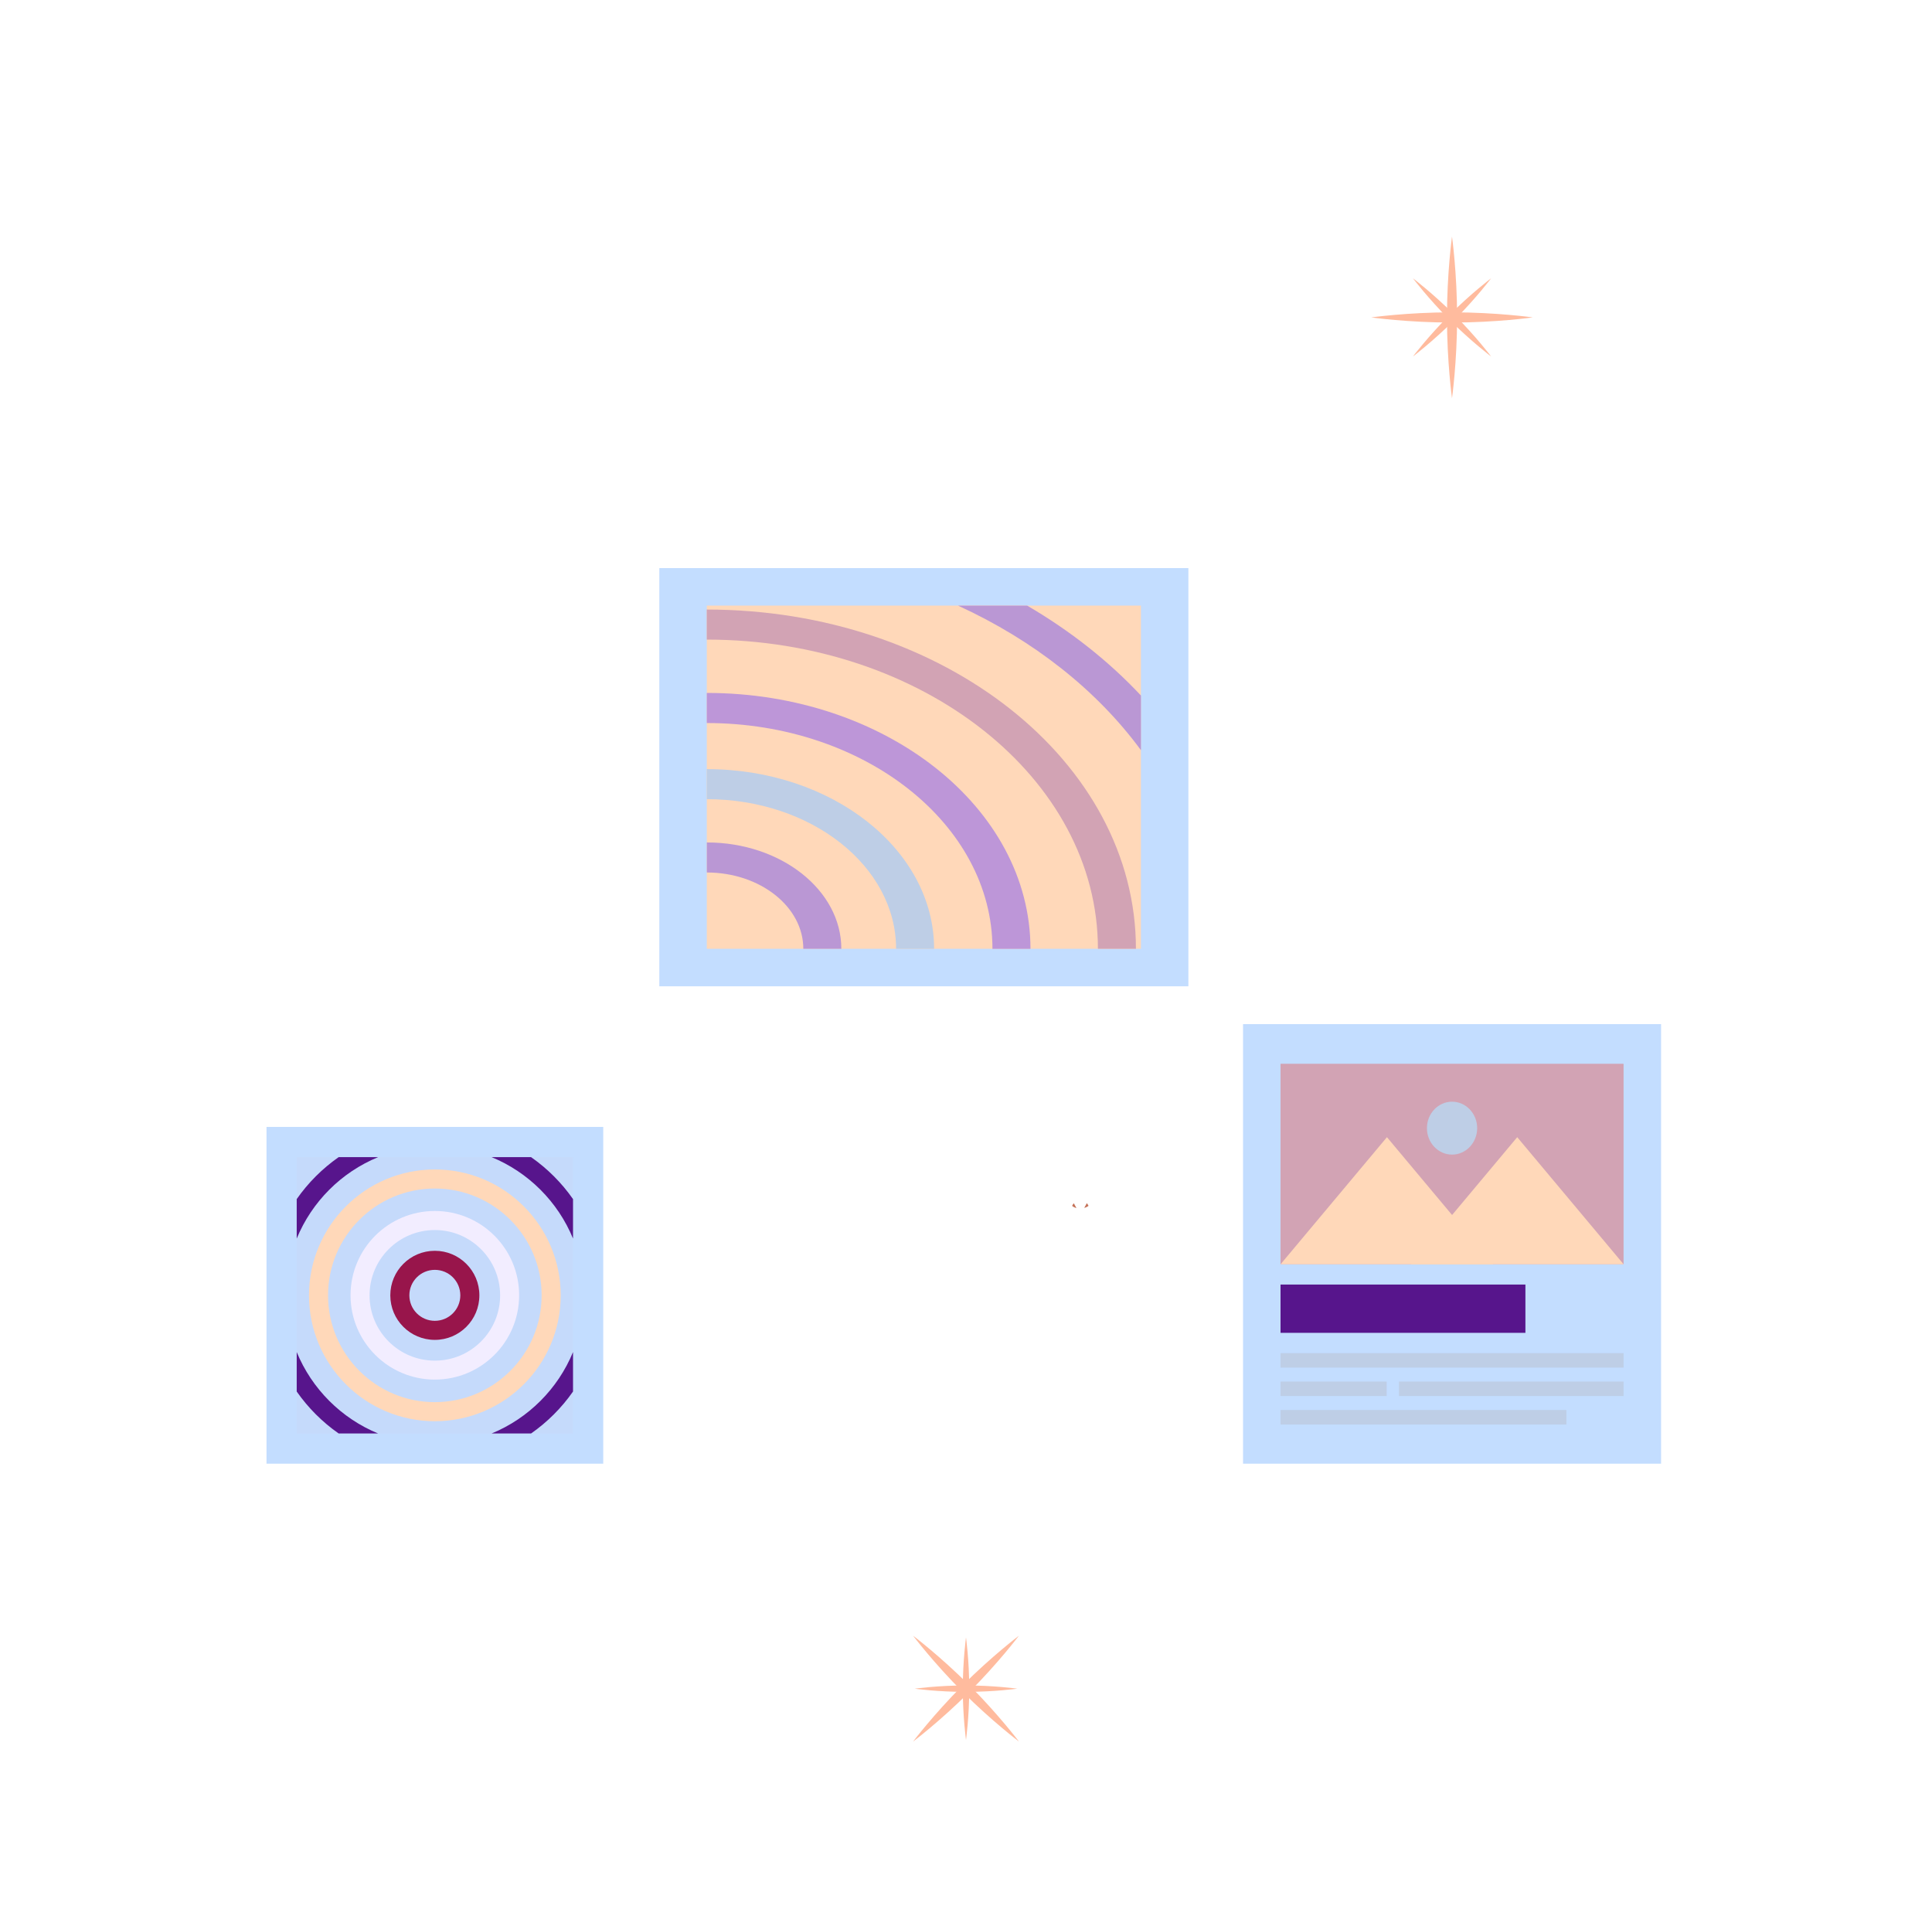
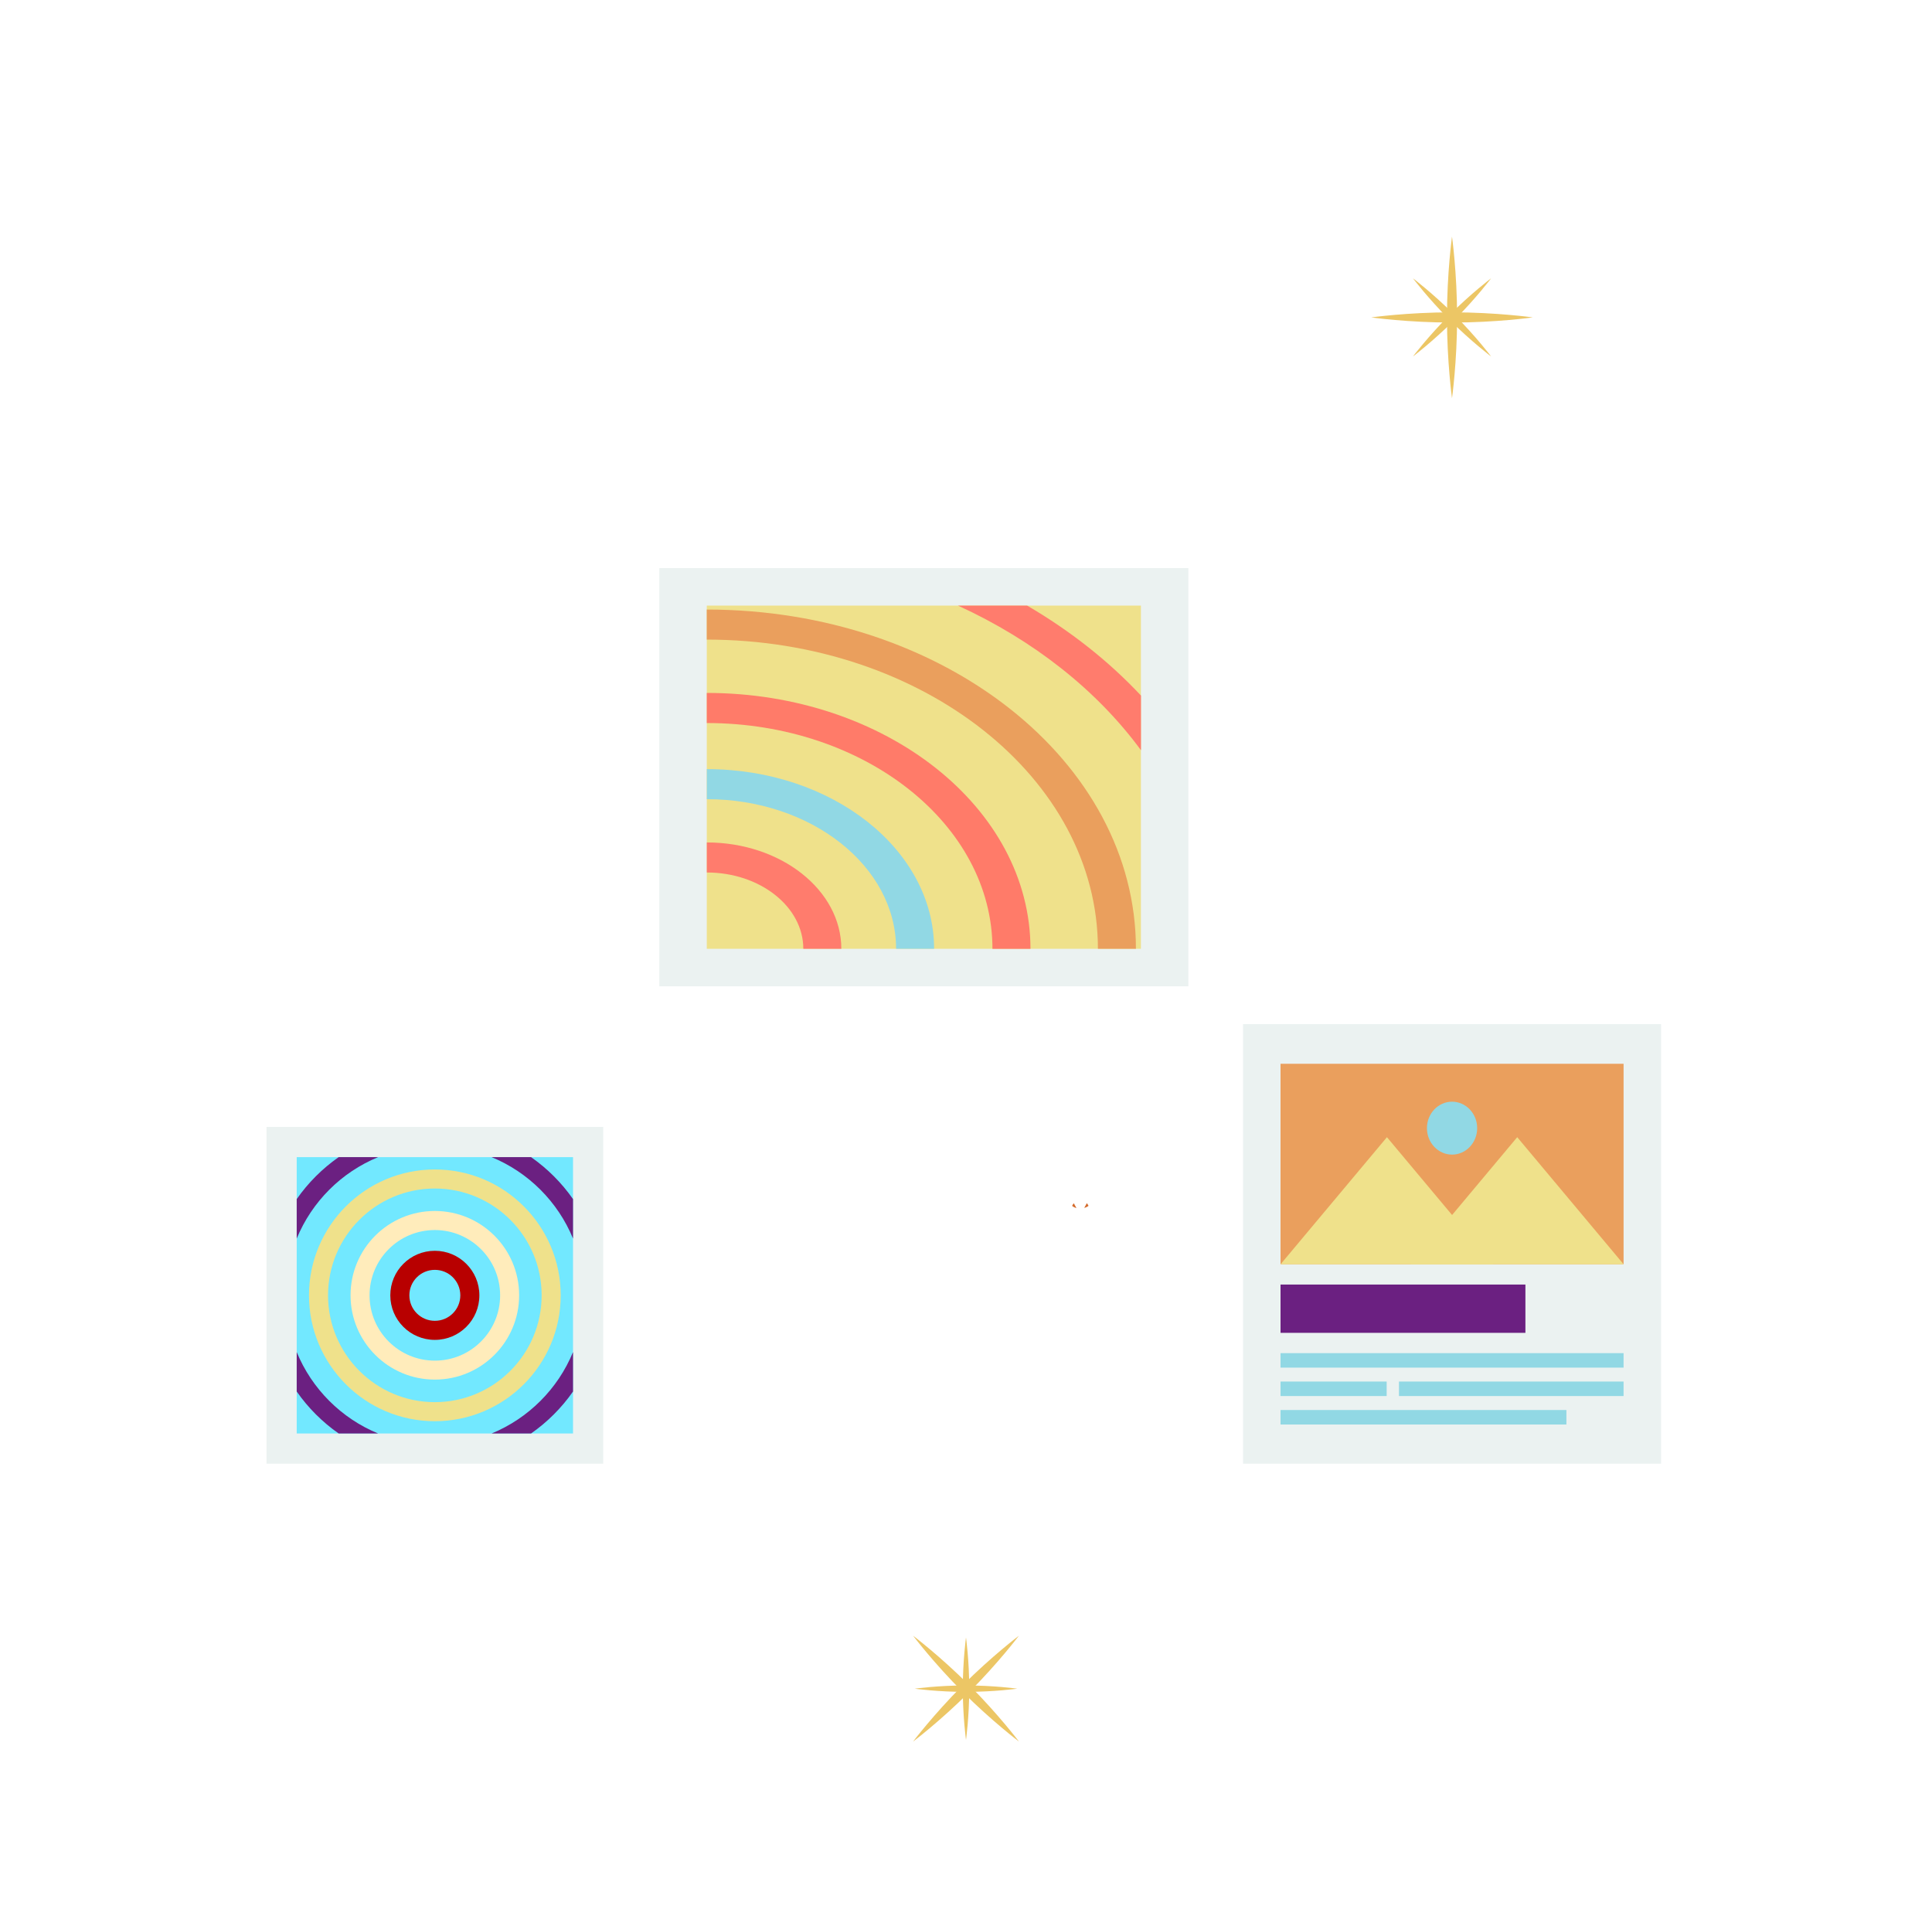
<svg xmlns="http://www.w3.org/2000/svg" id="Layer_1" data-name="Layer 1" viewBox="0 0 376.1 375.6">
  <defs>
    <style>
      .cls-1, .cls-2, .cls-3, .cls-4, .cls-5, .cls-6, .cls-7, .cls-8 {
        fill-rule: evenodd;
      }

      .cls-1, .cls-2, .cls-3, .cls-4, .cls-5, .cls-6, .cls-7, .cls-8, .cls-9, .cls-10, .cls-11, .cls-12, .cls-13, .cls-14, .cls-15, .cls-16 {
        stroke-width: 0px;
      }

-       .cls-1, .cls-9 {
-         fill: #57158c;
+       .cls-1, .cls-16 {
+         fill: #6b2081;
      }

-       .cls-2 {
-         fill: #98154b;
+       .cls-2, .cls-15 {
+         fill: #ea9f5d;
      }

      .cls-3 {
-         fill: #bd96d8;
+         fill: #ffecbb;
      }

-       .cls-4, .cls-14 {
-         fill: #becee6;
+       .cls-4, .cls-12 {
+         fill: #efe18b;
      }

-       .cls-5, .cls-12 {
-         fill: #d2a3b4;
+       .cls-5 {
+         fill: #ff7c6d;
      }

-       .cls-6, .cls-15 {
-         fill: #ffd8b9;
+       .cls-6 {
+         fill: #ff7b69;
      }

      .cls-7 {
-         fill: #ba97d4;
+         fill: #b80000;
      }

-       .cls-8 {
-         fill: #f2edff;
+       .cls-8, .cls-10 {
+         fill: #91d8e4;
      }

-       .cls-10 {
-         fill: #c57258;
+       .cls-9 {
+         fill: #d46b2c;
      }

      .cls-11 {
-         fill: #c3ddff;
+         fill: #72e8ff;
      }

      .cls-13 {
-         fill: #c5dafb;
+         fill: #ebf2f1;
      }

-       .cls-16 {
-         fill: #ffbb9e;
+       .cls-14 {
+         fill: #ecc665;
      }
    </style>
  </defs>
-   <path class="cls-10" d="m208.71,234.71c.08-.18.17-.34.33-.51l.51.93c-.31-.08-.6-.22-.84-.42Z" />
-   <path class="cls-10" d="m211.57,234.19c.16.18.25.34.33.51-.22.18-.51.32-.83.4l.5-.92h0Z" />
+   <path class="cls-9" d="m208.71,234.71c.08-.18.17-.34.33-.51l.51.93c-.31-.08-.6-.22-.84-.42Z" />
+   <path class="cls-9" d="m211.57,234.19c.16.18.25.34.33.51-.22.18-.51.32-.83.4l.5-.92h0Z" />
  <g id="porto1">
    <g>
-       <rect class="cls-11" x="241.98" y="199.33" width="81.38" height="85.56" />
+       <rect class="cls-13" x="241.98" y="199.33" width="81.38" height="85.56" />
      <g>
-         <rect class="cls-9" x="249.28" y="250.02" width="47.67" height="9.4" />
-         <rect class="cls-12" x="249.28" y="207.05" width="66.78" height="39.01" />
-         <path class="cls-6" d="m295.35,221.33l20.71,24.74h-41.41l20.71-24.74h0Z" />
-         <path class="cls-6" d="m269.99,221.33l20.71,24.74h-41.41l20.71-24.74h0Z" />
-         <ellipse class="cls-14" cx="282.67" cy="219.58" rx="4.89" ry="5.15" />
+         <rect class="cls-16" x="249.28" y="250.02" width="47.67" height="9.4" />
+         <rect class="cls-15" x="249.28" y="207.05" width="66.78" height="39.01" />
+         <path class="cls-4" d="m295.35,221.33l20.71,24.74h-41.41l20.71-24.74h0Z" />
+         <path class="cls-4" d="m269.99,221.33l20.71,24.74h-41.41l20.71-24.74h0Z" />
+         <ellipse class="cls-10" cx="282.67" cy="219.58" rx="4.89" ry="5.15" />
        <g>
-           <rect class="cls-14" x="249.28" y="263.37" width="66.78" height="2.82" />
-           <rect class="cls-14" x="249.28" y="274.44" width="55.65" height="2.82" />
-           <rect class="cls-14" x="249.28" y="268.9" width="20.66" height="2.82" />
-           <rect class="cls-14" x="272.34" y="268.9" width="43.72" height="2.82" />
+           <rect class="cls-10" x="249.28" y="263.37" width="66.78" height="2.82" />
+           <rect class="cls-10" x="249.28" y="274.44" width="55.65" height="2.82" />
+           <rect class="cls-10" x="249.28" y="268.9" width="20.66" height="2.82" />
+           <rect class="cls-10" x="272.34" y="268.9" width="43.72" height="2.82" />
        </g>
      </g>
    </g>
  </g>
  <g id="porto5">
    <g>
-       <rect class="cls-11" x="128.35" y="110.57" width="102.99" height="81.4" />
-       <rect class="cls-15" x="137.59" y="117.87" width="84.51" height="66.8" />
-       <path class="cls-7" d="m137.59,163.97c14.45,0,26.19,9.28,26.19,20.7h-7.4c0-8.19-8.42-14.85-18.78-14.85v-5.85h0Z" />
-       <path class="cls-4" d="m137.59,149.7c24.42,0,44.25,15.67,44.25,34.97h-7.4c0-16.07-16.51-29.12-36.84-29.12v-5.85Z" />
-       <path class="cls-3" d="m137.59,134.87c34.78,0,63.01,22.32,63.01,49.81h-7.4c0-24.26-24.92-43.95-55.61-43.95v-5.85h0Z" />
-       <path class="cls-5" d="m137.59,118.64c46.11,0,83.54,29.59,83.54,66.03h-7.4c0-33.21-34.12-60.18-76.14-60.18v-5.85Z" />
-       <path class="cls-7" d="m199.95,117.87c8.44,4.93,15.92,10.84,22.16,17.51v10.64c-8.56-11.66-20.87-21.39-35.62-28.15h13.46Z" />
-     </g>
-   </g>
-   <g id="porto6">
-     <g>
-       <rect class="cls-11" x="51.88" y="219.34" width="65.55" height="65.55" />
-       <rect class="cls-13" x="57.76" y="225.22" width="53.79" height="53.79" />
-       <path class="cls-1" d="m57.76,263.16c2.95,7.17,8.68,12.9,15.85,15.85h-7.68c-3.18-2.22-5.95-4.99-8.17-8.17v-7.68h0Zm53.79,0v7.68c-2.22,3.18-4.99,5.95-8.17,8.17h-7.68c7.17-2.95,12.9-8.68,15.85-15.85h0Zm-15.85-37.94h7.68c3.18,2.22,5.95,4.99,8.17,8.17v7.68c-2.95-7.17-8.68-12.9-15.85-15.85Zm-29.77,0h7.68c-7.17,2.95-12.9,8.68-15.85,15.85v-7.68c2.22-3.18,4.99-5.95,8.17-8.17h0Z" />
-       <path class="cls-6" d="m84.65,227.62c13.52,0,24.5,10.98,24.5,24.5s-10.98,24.5-24.5,24.5-24.5-10.98-24.5-24.5,10.98-24.5,24.5-24.5Zm0,3.71c11.47,0,20.79,9.32,20.79,20.79s-9.32,20.79-20.79,20.79-20.79-9.32-20.79-20.79,9.32-20.79,20.79-20.79Z" />
-       <path class="cls-8" d="m84.65,235.7c9.06,0,16.41,7.35,16.41,16.41s-7.35,16.41-16.41,16.41-16.41-7.35-16.41-16.41,7.35-16.41,16.41-16.41Zm0,3.71c7.01,0,12.71,5.69,12.71,12.71s-5.69,12.71-12.71,12.71-12.71-5.69-12.71-12.71,5.69-12.71,12.71-12.71Z" />
-       <path class="cls-2" d="m84.65,243.45c4.78,0,8.67,3.88,8.67,8.67s-3.88,8.67-8.67,8.67-8.67-3.88-8.67-8.67,3.88-8.67,8.67-8.67Zm0,3.71c2.74,0,4.96,2.22,4.96,4.96s-2.22,4.96-4.96,4.96-4.96-2.22-4.96-4.96,2.22-4.96,4.96-4.96Z" />
+       <rect class="cls-13" x="128.35" y="110.57" width="102.99" height="81.4" />
+       <rect class="cls-12" x="137.59" y="117.87" width="84.51" height="66.8" />
+       <path class="cls-5" d="m137.59,163.97c14.45,0,26.19,9.28,26.19,20.7h-7.4c0-8.19-8.42-14.85-18.78-14.85v-5.85h0Z" />
+       <path class="cls-8" d="m137.59,149.7c24.42,0,44.25,15.67,44.25,34.97h-7.4c0-16.07-16.51-29.12-36.84-29.12v-5.85Z" />
+       <path class="cls-6" d="m137.59,134.87c34.78,0,63.01,22.32,63.01,49.81h-7.4c0-24.26-24.92-43.95-55.61-43.95v-5.85h0Z" />
+       <path class="cls-2" d="m137.59,118.64c46.11,0,83.54,29.59,83.54,66.03h-7.4c0-33.21-34.12-60.18-76.14-60.18v-5.85Z" />
+       <path class="cls-5" d="m199.95,117.87c8.44,4.93,15.92,10.84,22.16,17.51v10.64c-8.56-11.66-20.87-21.39-35.62-28.15h13.46Z" />
    </g>
  </g>
  <g>
-     <path class="cls-16" d="m281.68,61.78c0,8.69.98,15.73.98,15.73,0,0,.99-7.04.99-15.73s-.99-15.73-.99-15.73c0,0-.98,7.04-.98,15.73Z" />
-     <path class="cls-16" d="m282.66,60.79c-8.68,0-15.73.99-15.73.99,0,0,7.04,1,15.73,1s15.73-1,15.73-1c0,0-7.04-.99-15.73-.99Z" />
-     <path class="cls-16" d="m282.19,61.3c-4.2,4.2-7.14,8.09-7.14,8.09,0,0,3.88-2.93,8.09-7.13,4.21-4.2,7.14-8.1,7.14-8.1,0,0-3.89,2.93-8.09,7.14Z" />
-     <path class="cls-16" d="m283.14,61.3c-4.21-4.21-8.09-7.14-8.09-7.14,0,0,2.93,3.89,7.14,8.1,4.2,4.2,8.09,7.13,8.09,7.13,0,0-2.93-3.89-7.14-8.09Z" />
+     <rect class="cls-13" x="51.88" y="219.34" width="65.55" height="65.55" />
+     <rect class="cls-11" x="57.76" y="225.22" width="53.79" height="53.79" />
+     <path class="cls-1" d="m57.76,263.16c2.95,7.17,8.68,12.9,15.85,15.85h-7.68c-3.18-2.22-5.95-4.99-8.17-8.17v-7.68h0Zm53.79,0v7.68c-2.22,3.18-4.99,5.95-8.17,8.17h-7.68c7.17-2.95,12.9-8.68,15.85-15.85h0Zm-15.85-37.94h7.68c3.18,2.22,5.95,4.99,8.17,8.17v7.68c-2.95-7.17-8.68-12.9-15.85-15.85Zm-29.77,0h7.68c-7.17,2.95-12.9,8.68-15.85,15.85v-7.68c2.22-3.18,4.99-5.95,8.17-8.17h0Z" />
+     <path class="cls-4" d="m84.65,227.62c13.52,0,24.5,10.98,24.5,24.5s-10.98,24.5-24.5,24.5-24.5-10.98-24.5-24.5,10.98-24.5,24.5-24.5Zm0,3.71c11.47,0,20.79,9.32,20.79,20.79s-9.32,20.79-20.79,20.79-20.79-9.32-20.79-20.79,9.32-20.79,20.79-20.79Z" />
+     <path class="cls-3" d="m84.65,235.7c9.06,0,16.41,7.35,16.41,16.41s-7.35,16.41-16.41,16.41-16.41-7.35-16.41-16.41,7.35-16.41,16.41-16.41Zm0,3.71c7.01,0,12.71,5.69,12.71,12.71s-5.69,12.71-12.71,12.71-12.71-5.69-12.71-12.71,5.69-12.71,12.71-12.71Z" />
+     <path class="cls-7" d="m84.65,243.45c4.78,0,8.67,3.88,8.67,8.67s-3.88,8.67-8.67,8.67-8.67-3.88-8.67-8.67,3.88-8.67,8.67-8.67Zm0,3.71c2.74,0,4.96,2.22,4.96,4.96s-2.22,4.96-4.96,4.96-4.96-2.22-4.96-4.96,2.22-4.96,4.96-4.96Z" />
  </g>
  <g>
-     <path class="cls-16" d="m188.7,328.03c-5.69-5.69-10.95-9.66-10.95-9.66,0,0,3.97,5.26,9.66,10.95,5.69,5.69,10.95,9.65,10.95,9.65,0,0-3.96-5.25-9.65-10.95Z" />
-     <path class="cls-16" d="m188.7,329.32c5.69-5.69,9.65-10.95,9.65-10.95,0,0-5.26,3.97-10.95,9.66-5.69,5.7-9.66,10.95-9.66,10.95,0,0,5.26-3.96,10.95-9.65Z" />
-     <path class="cls-16" d="m188.68,328.68c0-5.51-.63-9.98-.63-9.98,0,0-.62,4.47-.62,9.98s.62,9.98.62,9.98c0,0,.63-4.46.63-9.98Z" />
-     <path class="cls-16" d="m188.05,329.3c5.52,0,9.98-.62,9.98-.62,0,0-4.46-.63-9.98-.63s-9.98.63-9.98.63c0,0,4.47.63,9.98.62Z" />
+     <path class="cls-14" d="m281.68,61.78c0,8.69.98,15.73.98,15.73,0,0,.99-7.04.99-15.73s-.99-15.73-.99-15.73c0,0-.98,7.04-.98,15.73Z" />
+     <path class="cls-14" d="m282.66,60.79c-8.68,0-15.73.99-15.73.99,0,0,7.04,1,15.73,1s15.73-1,15.73-1c0,0-7.04-.99-15.73-.99Z" />
+     <path class="cls-14" d="m282.19,61.3c-4.2,4.2-7.14,8.09-7.14,8.09,0,0,3.88-2.93,8.09-7.13,4.21-4.2,7.14-8.1,7.14-8.1,0,0-3.89,2.93-8.09,7.14Z" />
+     <path class="cls-14" d="m283.14,61.3c-4.21-4.21-8.09-7.14-8.09-7.14,0,0,2.93,3.89,7.14,8.1,4.2,4.2,8.09,7.13,8.09,7.13,0,0-2.93-3.89-7.14-8.09Z" />
+   </g>
+   <g>
+     <path class="cls-14" d="m188.7,328.03c-5.69-5.69-10.95-9.66-10.95-9.66,0,0,3.97,5.26,9.66,10.95,5.69,5.69,10.95,9.65,10.95,9.65,0,0-3.96-5.25-9.65-10.95Z" />
+     <path class="cls-14" d="m188.7,329.32c5.69-5.69,9.65-10.95,9.65-10.95,0,0-5.26,3.97-10.95,9.66-5.69,5.7-9.66,10.95-9.66,10.95,0,0,5.26-3.96,10.95-9.65Z" />
+     <path class="cls-14" d="m188.68,328.68c0-5.51-.63-9.98-.63-9.98,0,0-.62,4.47-.62,9.98s.62,9.98.62,9.98c0,0,.63-4.46.63-9.98Z" />
+     <path class="cls-14" d="m188.05,329.3c5.52,0,9.98-.62,9.98-.62,0,0-4.46-.63-9.98-.63s-9.98.63-9.98.63c0,0,4.47.63,9.98.62Z" />
  </g>
</svg>
